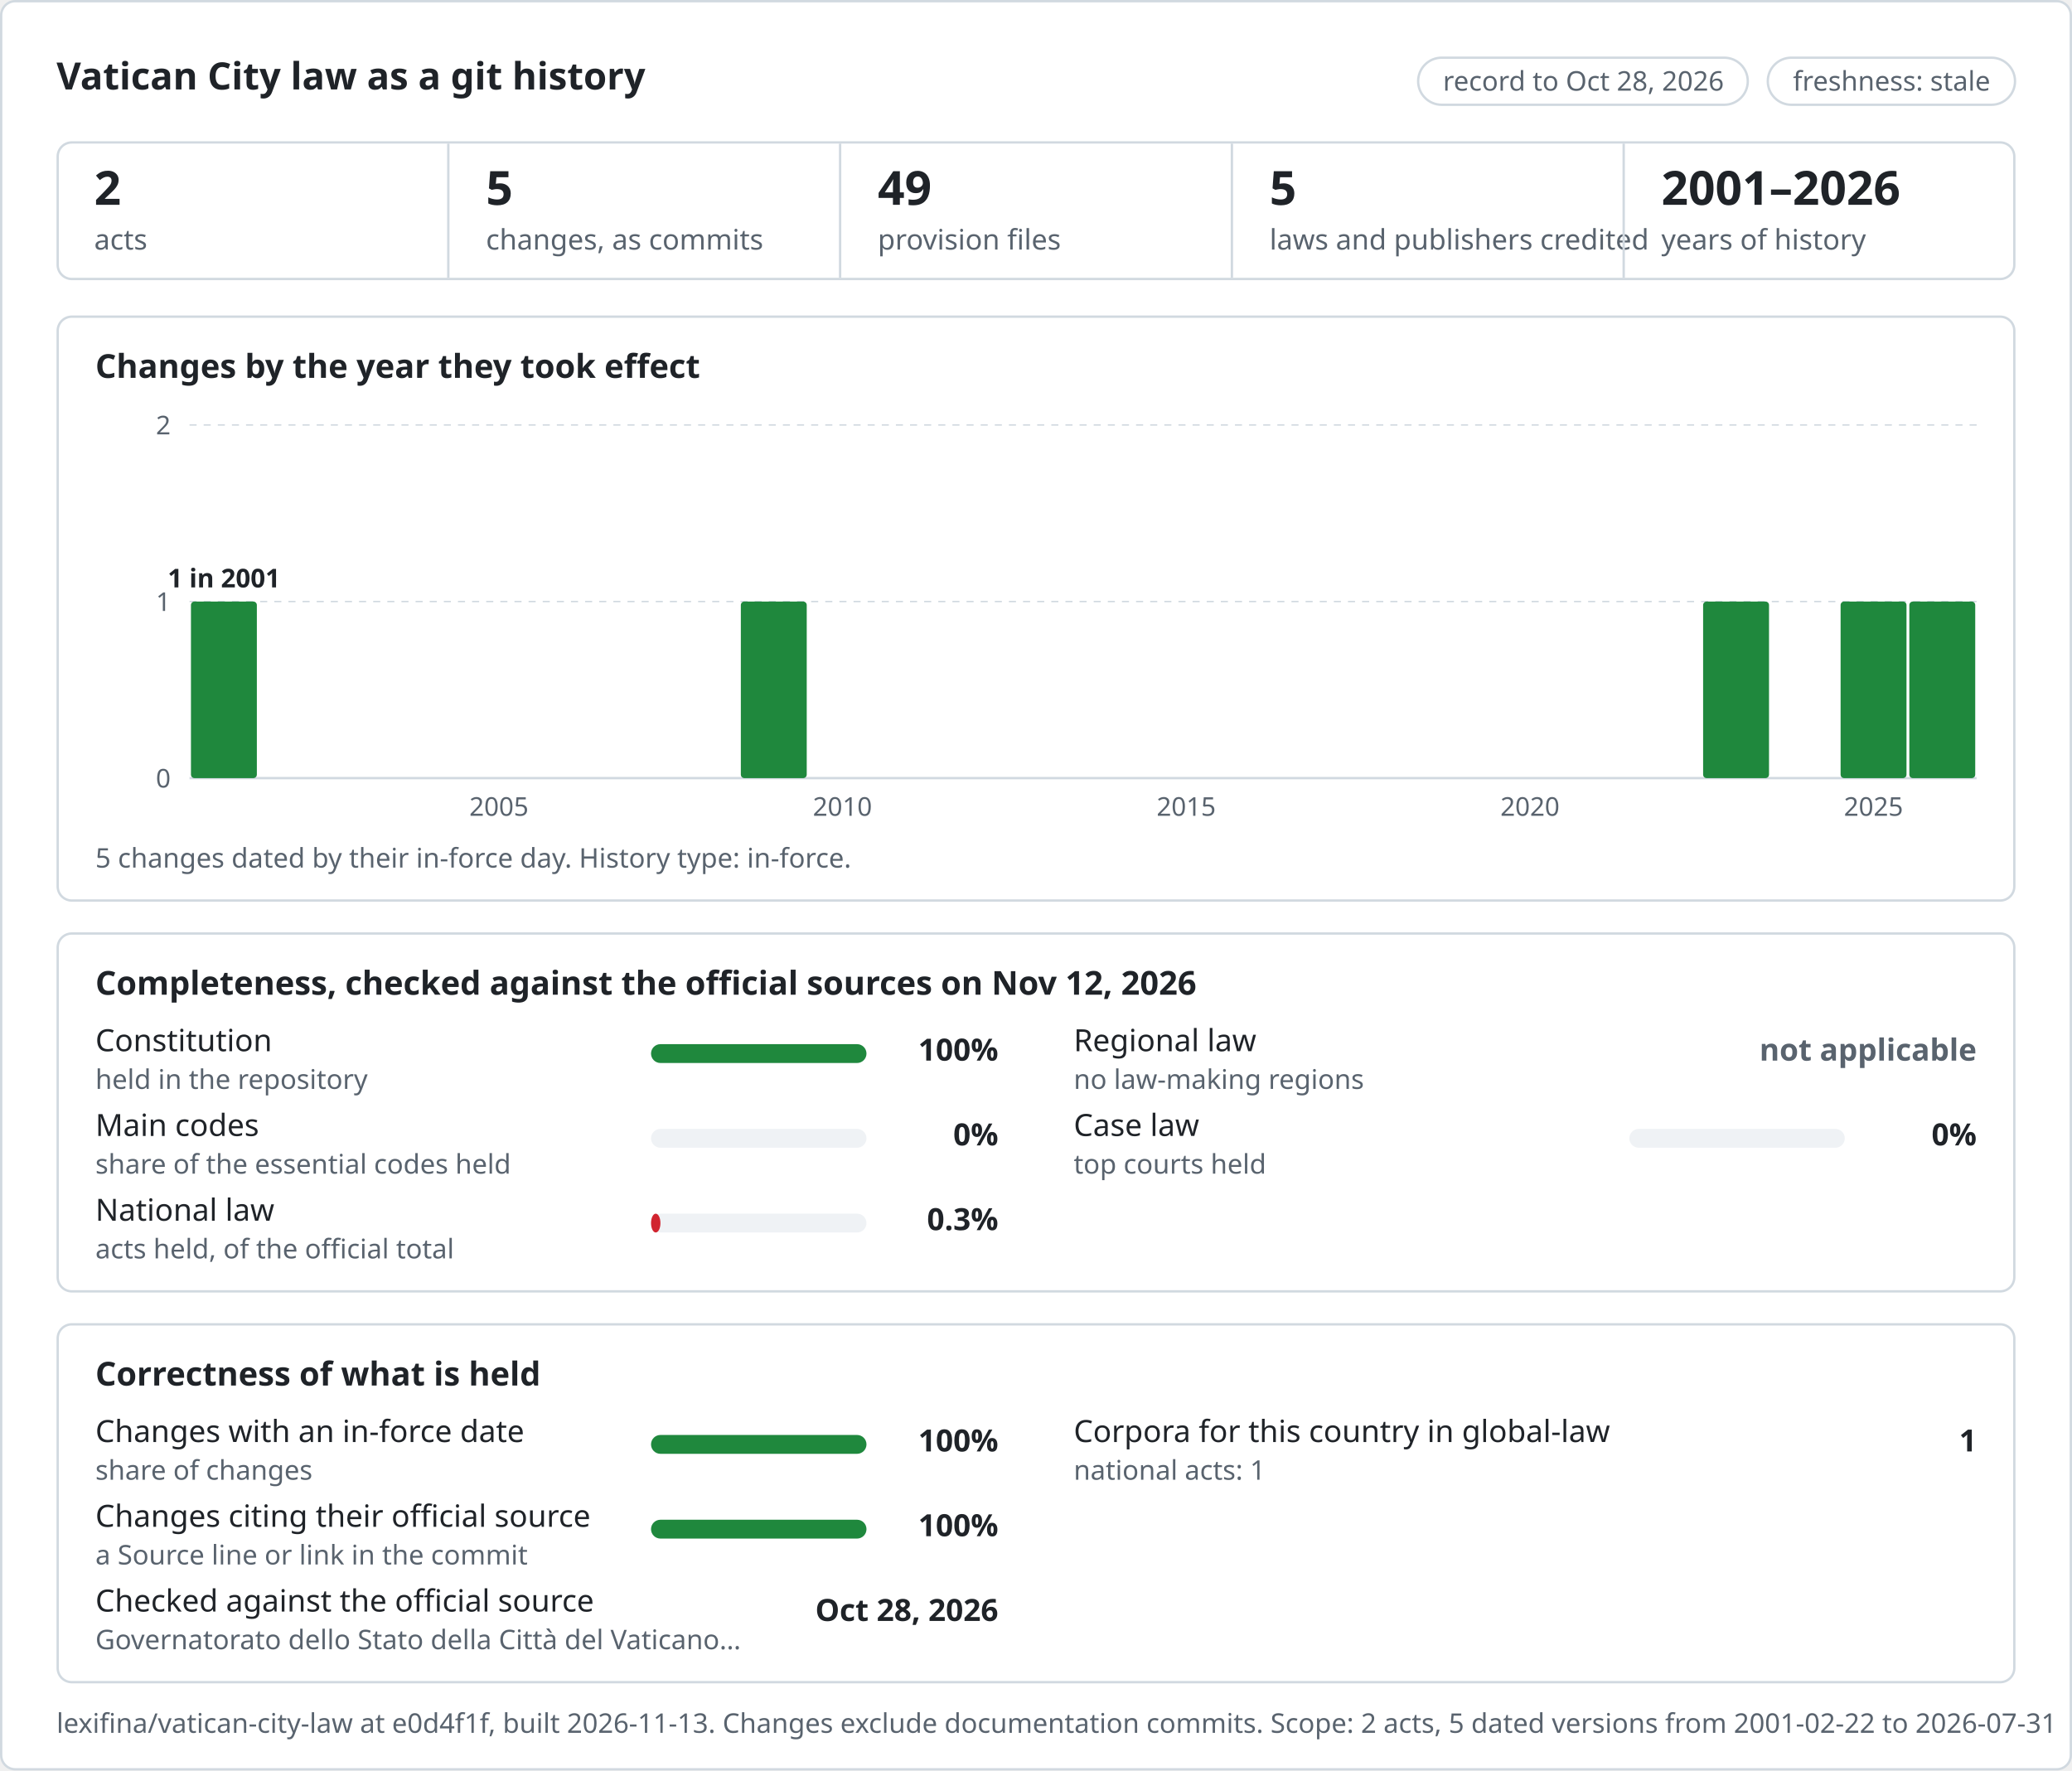
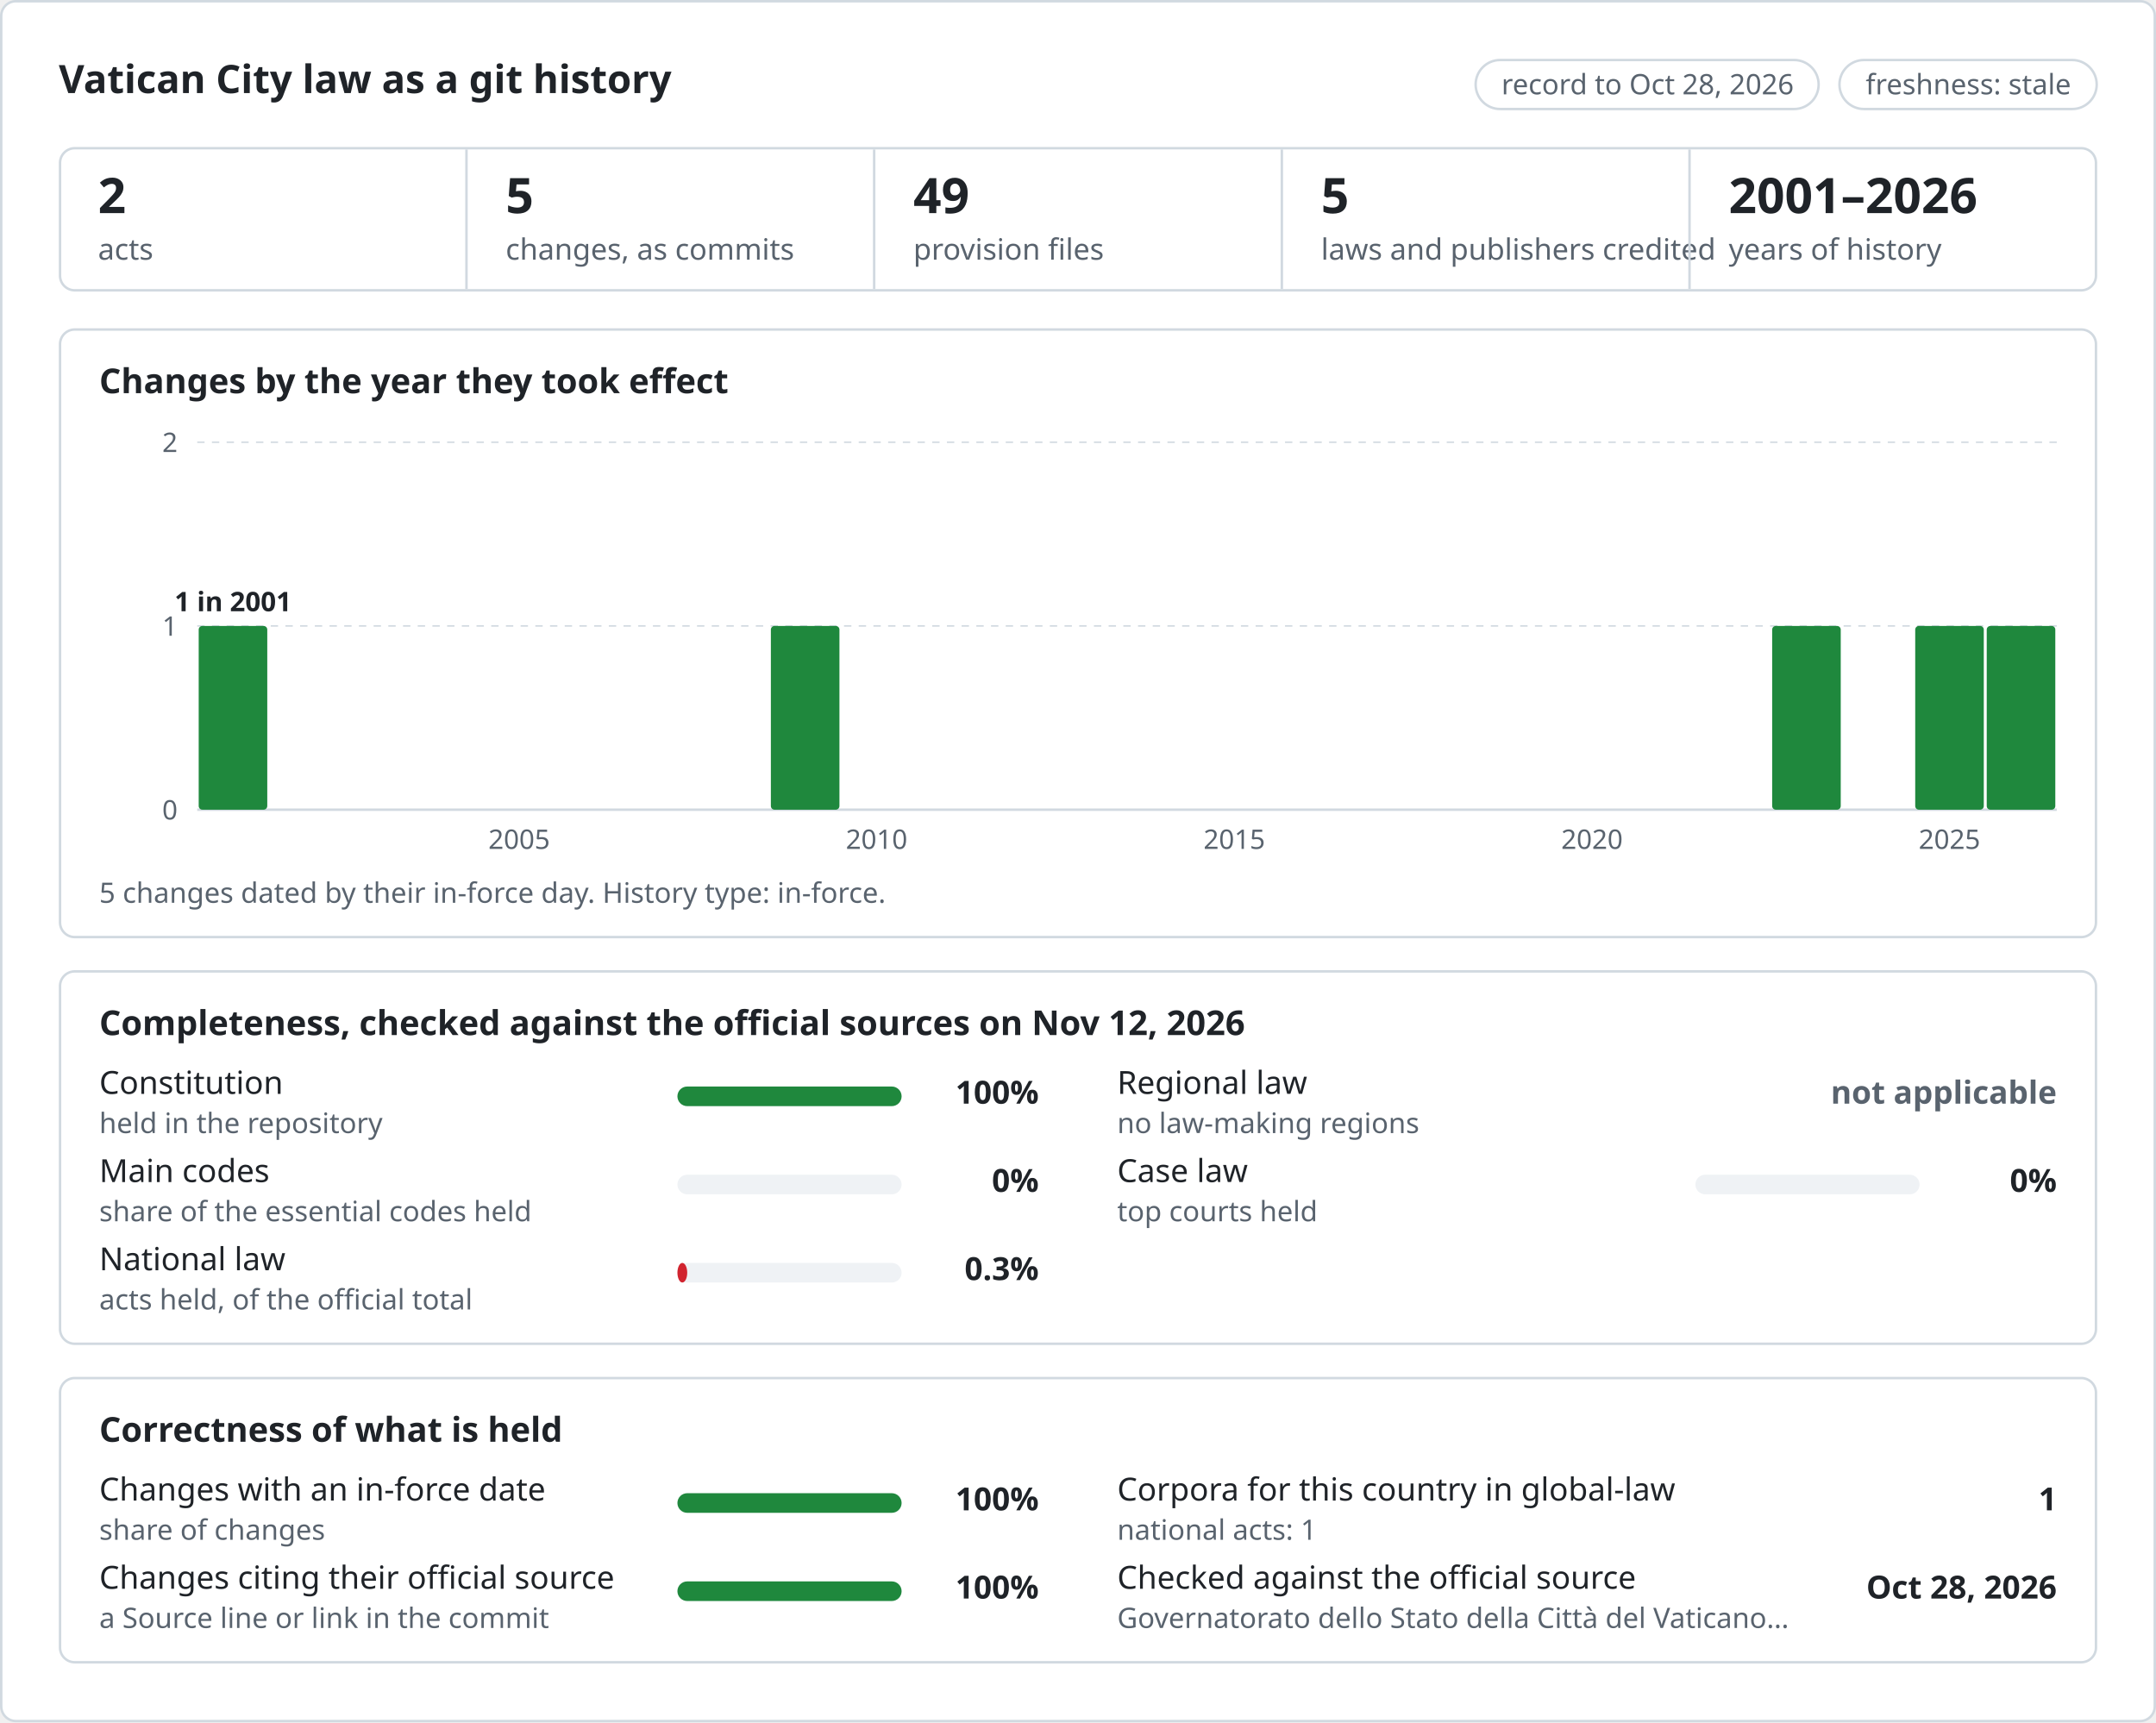
- <svg xmlns="http://www.w3.org/2000/svg" width="880" height="752" viewBox="0 0 880 752" font-family="-apple-system,BlinkMacSystemFont,Segoe UI,Noto Sans,Helvetica,Arial,sans-serif">
-   <rect x="0.5" y="0.5" width="879" height="751" rx="6" fill="#ffffff" stroke="#d1d9e0" />
+ <svg xmlns="http://www.w3.org/2000/svg" width="880" height="703" viewBox="0 0 880 703" font-family="-apple-system,BlinkMacSystemFont,Segoe UI,Noto Sans,Helvetica,Arial,sans-serif">
+   <rect x="0.5" y="0.5" width="879" height="702" rx="6" fill="#ffffff" stroke="#d1d9e0" />
  <text x="24" y="38" font-size="16" font-weight="600" fill="#1f2328">Vatican City law as a git history</text>
  <rect x="602.3" y="24.5" width="140" height="20" rx="10" fill="none" stroke="#d1d9e0" />
  <text x="672.5" y="38.5" font-size="11.5" font-weight="500" text-anchor="middle" fill="#59636e">record to Oct 28, 2026</text>
  <rect x="750.8" y="24.5" width="105" height="20" rx="10" fill="none" stroke="#d1d9e0" />
  <text x="803.4" y="38.5" font-size="11.5" font-weight="500" text-anchor="middle" fill="#59636e">freshness: stale</text>
  <rect x="24.5" y="60.5" width="831" height="58" rx="6" fill="#ffffff" stroke="#d1d9e0" />
  <text x="40.0" y="87" font-size="20" font-weight="600" fill="#1f2328">2</text>
  <text x="40.0" y="106" font-size="12" fill="#59636e">acts</text>
  <line x1="190.4" y1="61" x2="190.4" y2="118" stroke="#d1d9e0" />
  <text x="206.4" y="87" font-size="20" font-weight="600" fill="#1f2328">5</text>
  <text x="206.4" y="106" font-size="12" fill="#59636e">changes, as commits</text>
  <line x1="356.8" y1="61" x2="356.8" y2="118" stroke="#d1d9e0" />
  <text x="372.8" y="87" font-size="20" font-weight="600" fill="#1f2328">49</text>
  <text x="372.8" y="106" font-size="12" fill="#59636e">provision files</text>
  <line x1="523.2" y1="61" x2="523.2" y2="118" stroke="#d1d9e0" />
  <text x="539.2" y="87" font-size="20" font-weight="600" fill="#1f2328">5</text>
  <text x="539.2" y="106" font-size="12" fill="#59636e" textLength="142" lengthAdjust="spacingAndGlyphs">laws and publishers credited</text>
  <line x1="689.6" y1="61" x2="689.6" y2="118" stroke="#d1d9e0" />
  <text x="705.6" y="87" font-size="20" font-weight="600" fill="#1f2328">2001–2026</text>
  <text x="705.6" y="106" font-size="12" fill="#59636e">years of history</text>
  <rect x="24.5" y="134.5" width="831" height="248" rx="6" fill="#ffffff" stroke="#d1d9e0" />
  <text x="40.5" y="160.5" font-size="14" font-weight="600" fill="#1f2328">Changes by the year they took effect</text>
  <line x1="80.5" y1="330.5" x2="839.5" y2="330.5" stroke="#d1d9e0" stroke-width="1" />
  <text x="72.5" y="334.5" font-size="11" text-anchor="end" fill="#59636e">0</text>
  <line x1="80.5" y1="255.5" x2="839.5" y2="255.5" stroke="#d1d9e0" stroke-width="0.6" stroke-dasharray="3 3" />
  <text x="72.5" y="259.5" font-size="11" text-anchor="end" fill="#59636e">1</text>
  <line x1="80.5" y1="180.5" x2="839.5" y2="180.5" stroke="#d1d9e0" stroke-width="0.6" stroke-dasharray="3 3" />
  <text x="72.5" y="184.5" font-size="11" text-anchor="end" fill="#59636e">2</text>
  <rect x="81.10" y="255.5" width="27.99" height="75.0" rx="1.5" fill="#1f883d" />
  <text x="95.1" y="249.5" font-size="11" font-weight="600" text-anchor="middle" fill="#1f2328">1 in 2001</text>
  <text x="211.9" y="346.5" font-size="11" text-anchor="middle" fill="#59636e">2005</text>
  <rect x="314.64" y="255.5" width="27.99" height="75.0" rx="1.5" fill="#1f883d" />
  <text x="357.8" y="346.5" font-size="11" text-anchor="middle" fill="#59636e">2010</text>
  <text x="503.8" y="346.5" font-size="11" text-anchor="middle" fill="#59636e">2015</text>
  <text x="649.8" y="346.5" font-size="11" text-anchor="middle" fill="#59636e">2020</text>
  <rect x="723.33" y="255.5" width="27.99" height="75.0" rx="1.5" fill="#1f883d" />
  <rect x="781.72" y="255.5" width="27.99" height="75.0" rx="1.5" fill="#1f883d" />
  <text x="795.7" y="346.5" font-size="11" text-anchor="middle" fill="#59636e">2025</text>
  <rect x="810.91" y="255.5" width="27.99" height="75.0" rx="1.5" fill="#1f883d" />
  <text x="40.5" y="368.5" font-size="11.5" fill="#59636e">5 changes dated by their in-force day. History type: in-force.</text>
  <rect x="24.5" y="396.5" width="831" height="152" rx="6" fill="#ffffff" stroke="#d1d9e0" />
  <text x="40.5" y="422.5" font-size="14" font-weight="600" fill="#1f2328">Completeness, checked against the official sources on Nov 12, 2026</text>
  <text x="40.5" y="446.5" font-size="13" fill="#1f2328">Constitution</text>
  <text x="40.5" y="462.5" font-size="11.5" fill="#59636e">held in the repository</text>
  <g>
    <rect x="276.5" y="443.5" width="91.5" height="8" rx="4" fill="#eff2f5" />
    <rect x="276.5" y="443.5" width="91.5" height="8" rx="4" fill="#1f883d" />
  </g>
  <text x="424.0" y="450.5" font-size="13" font-weight="600" text-anchor="end" fill="#1f2328">100%</text>
  <text x="40.5" y="482.5" font-size="13" fill="#1f2328">Main codes</text>
  <text x="40.5" y="498.5" font-size="11.5" fill="#59636e">share of the essential codes held</text>
  <g>
    <rect x="276.5" y="479.5" width="91.5" height="8" rx="4" fill="#eff2f5" />
  </g>
  <text x="424.0" y="486.5" font-size="13" font-weight="600" text-anchor="end" fill="#1f2328">0%</text>
  <text x="40.5" y="518.5" font-size="13" fill="#1f2328">National law</text>
  <text x="40.5" y="534.5" font-size="11.5" fill="#59636e">acts held, of the official total</text>
  <g>
    <rect x="276.5" y="515.5" width="91.5" height="8" rx="4" fill="#eff2f5" />
    <rect x="276.5" y="515.5" width="4.0" height="8" rx="4" fill="#d1242f" />
  </g>
  <text x="424.0" y="522.5" font-size="13" font-weight="600" text-anchor="end" fill="#1f2328">0.3%</text>
  <text x="456.0" y="446.5" font-size="13" fill="#1f2328">Regional law</text>
  <text x="456.0" y="462.5" font-size="11.5" fill="#59636e">no law-making regions</text>
  <text x="839.5" y="450.5" font-size="13" font-weight="600" text-anchor="end" fill="#59636e">not applicable</text>
  <text x="456.0" y="482.5" font-size="13" fill="#1f2328">Case law</text>
  <text x="456.0" y="498.5" font-size="11.5" fill="#59636e">top courts held</text>
  <g>
    <rect x="692.0" y="479.5" width="91.5" height="8" rx="4" fill="#eff2f5" />
  </g>
  <text x="839.5" y="486.5" font-size="13" font-weight="600" text-anchor="end" fill="#1f2328">0%</text>
-   <rect x="24.5" y="562.5" width="831" height="152" rx="6" fill="#ffffff" stroke="#d1d9e0" />
+   <rect x="24.5" y="562.5" width="831" height="116" rx="6" fill="#ffffff" stroke="#d1d9e0" />
  <text x="40.5" y="588.5" font-size="14" font-weight="600" fill="#1f2328">Correctness of what is held</text>
  <text x="40.5" y="612.5" font-size="13" fill="#1f2328">Changes with an in-force date</text>
  <text x="40.5" y="628.5" font-size="11.5" fill="#59636e">share of changes</text>
  <g>
    <rect x="276.5" y="609.5" width="91.5" height="8" rx="4" fill="#eff2f5" />
    <rect x="276.5" y="609.5" width="91.5" height="8" rx="4" fill="#1f883d" />
  </g>
  <text x="424.0" y="616.5" font-size="13" font-weight="600" text-anchor="end" fill="#1f2328">100%</text>
  <text x="40.5" y="648.5" font-size="13" fill="#1f2328">Changes citing their official source</text>
  <text x="40.5" y="664.5" font-size="11.5" fill="#59636e">a Source line or link in the commit</text>
  <g>
    <rect x="276.5" y="645.5" width="91.5" height="8" rx="4" fill="#eff2f5" />
    <rect x="276.5" y="645.5" width="91.5" height="8" rx="4" fill="#1f883d" />
  </g>
  <text x="424.0" y="652.5" font-size="13" font-weight="600" text-anchor="end" fill="#1f2328">100%</text>
-   <text x="40.5" y="684.5" font-size="13" fill="#1f2328">Checked against the official source</text>
-   <text x="40.5" y="700.5" font-size="11.5" fill="#59636e">Governatorato dello Stato della Città del Vaticano…</text>
-   <text x="424.0" y="688.5" font-size="13" font-weight="600" text-anchor="end" fill="#1f2328">Oct 28, 2026</text>
  <text x="456.0" y="612.5" font-size="13" fill="#1f2328">Corpora for this country in global-law</text>
  <text x="456.0" y="628.5" font-size="11.5" fill="#59636e">national acts: 1</text>
  <text x="839.5" y="616.5" font-size="13" font-weight="600" text-anchor="end" fill="#1f2328">1</text>
-   <text x="24" y="736" font-size="11.5" fill="#59636e">lexifina/vatican-city-law at e0d4f1f, built 2026-11-13. Changes exclude documentation commits. Scope: 2 acts, 5 dated versions from 2001-02-22 to 2026-07-31</text>
+   <text x="456.0" y="648.5" font-size="13" fill="#1f2328">Checked against the official source</text>
+   <text x="456.0" y="664.5" font-size="11.5" fill="#59636e">Governatorato dello Stato della Città del Vaticano…</text>
+   <text x="839.5" y="652.5" font-size="13" font-weight="600" text-anchor="end" fill="#1f2328">Oct 28, 2026</text>
</svg>
